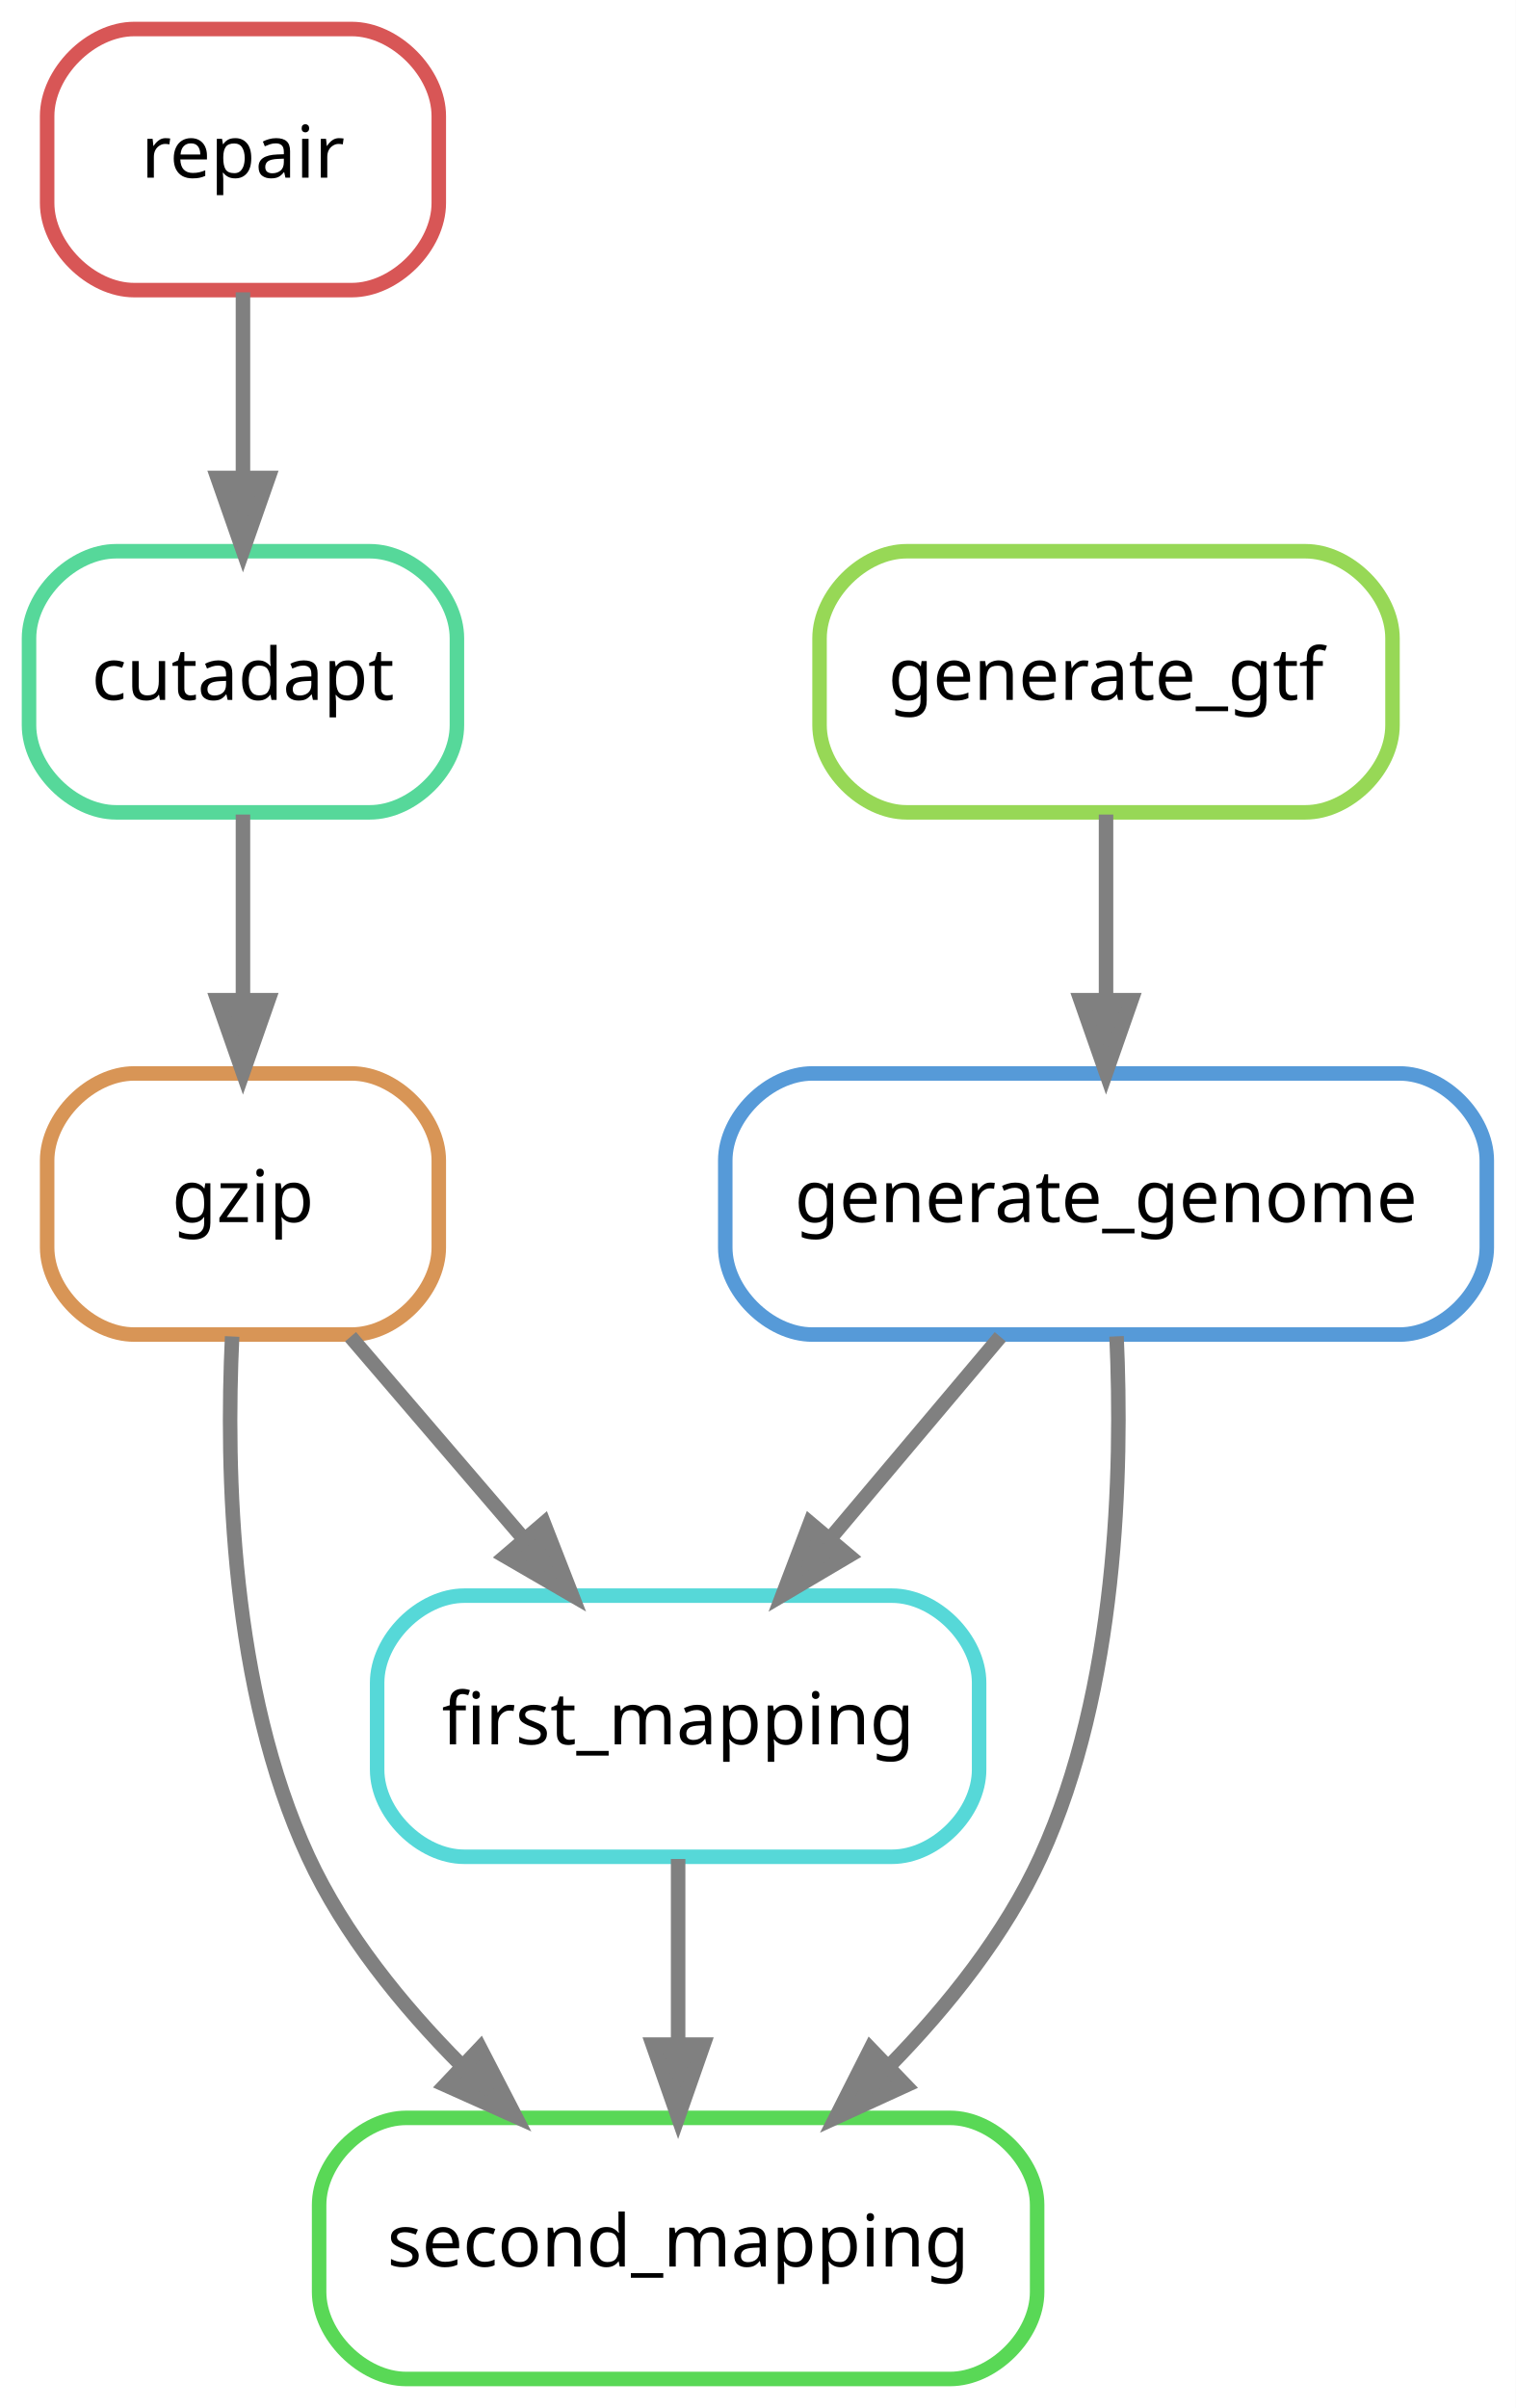
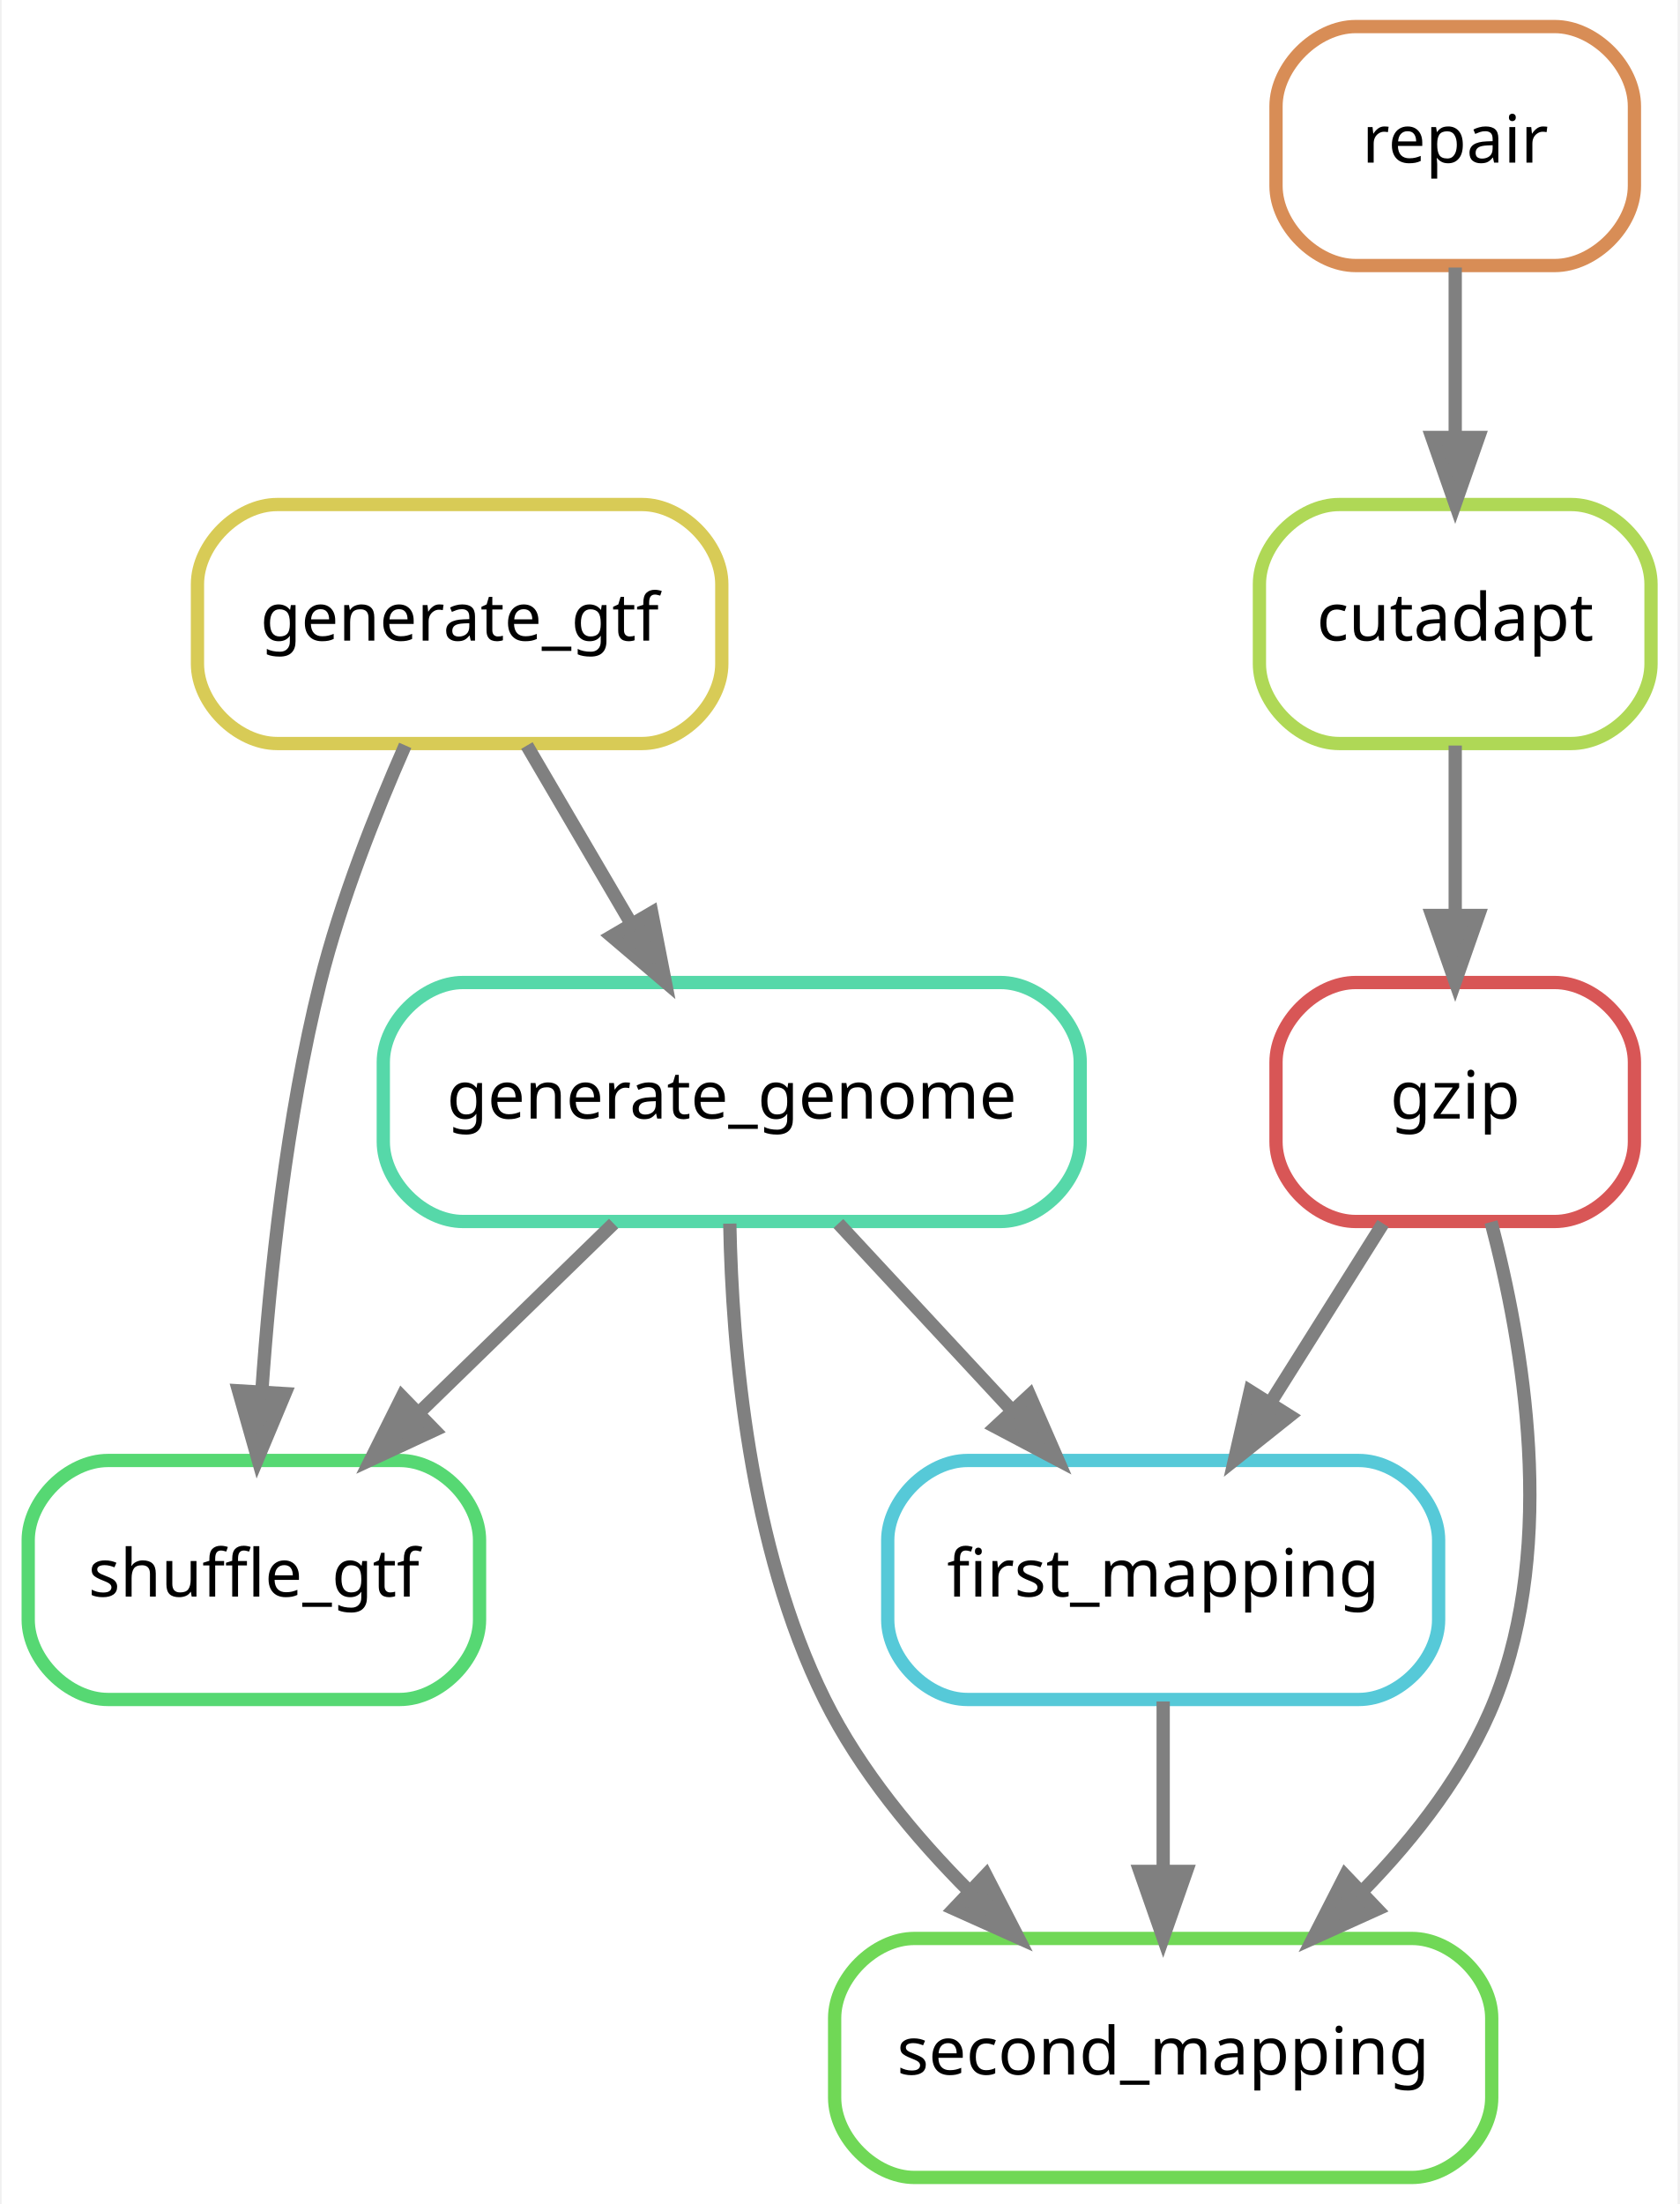
- <svg xmlns="http://www.w3.org/2000/svg" width="209pt" height="332pt" viewBox="0.00 0.00 209.00 332.00">
+ <svg xmlns="http://www.w3.org/2000/svg" width="253pt" height="332pt" viewBox="0.00 0.00 252.50 332.00">
  <g id="graph0" class="graph" transform="scale(1 1) rotate(0) translate(4 328)">
-     <polygon fill="white" stroke="none" points="-4,4 -4,-328 205,-328 205,4 -4,4" />
+     <polygon fill="white" stroke="none" points="-4,4 -4,-328 248.5,-328 248.5,4 -4,4" />
    <g id="node1" class="node">
-       <path fill="none" stroke="#59d856" stroke-width="2" d="M127,-36C127,-36 52,-36 52,-36 46,-36 40,-30 40,-24 40,-24 40,-12 40,-12 40,-6 46,-0 52,-0 52,-0 127,-0 127,-0 133,-0 139,-6 139,-12 139,-12 139,-24 139,-24 139,-30 133,-36 127,-36" />
-       <text text-anchor="middle" x="89.5" y="-15.5" font-family="sans" font-size="10.00">second_mapping</text>
+       <path fill="none" stroke="#56d873" stroke-width="2" d="M56,-108C56,-108 12,-108 12,-108 6,-108 0,-102 0,-96 0,-96 0,-84 0,-84 0,-78 6,-72 12,-72 12,-72 56,-72 56,-72 62,-72 68,-78 68,-84 68,-84 68,-96 68,-96 68,-102 62,-108 56,-108" />
+       <text text-anchor="middle" x="34" y="-87.5" font-family="sans" font-size="10.00">shuffle_gtf</text>
    </g>
    <g id="node2" class="node">
-       <path fill="none" stroke="#56d8d8" stroke-width="2" d="M119,-108C119,-108 60,-108 60,-108 54,-108 48,-102 48,-96 48,-96 48,-84 48,-84 48,-78 54,-72 60,-72 60,-72 119,-72 119,-72 125,-72 131,-78 131,-84 131,-84 131,-96 131,-96 131,-102 125,-108 119,-108" />
-       <text text-anchor="middle" x="89.5" y="-87.5" font-family="sans" font-size="10.00">first_mapping</text>
+       <path fill="none" stroke="#70d856" stroke-width="2" d="M208.5,-36C208.5,-36 133.5,-36 133.5,-36 127.5,-36 121.5,-30 121.5,-24 121.5,-24 121.5,-12 121.5,-12 121.5,-6 127.5,-0 133.5,-0 133.5,-0 208.5,-0 208.5,-0 214.5,-0 220.5,-6 220.5,-12 220.5,-12 220.5,-24 220.5,-24 220.5,-30 214.5,-36 208.5,-36" />
+       <text text-anchor="middle" x="171" y="-15.5" font-family="sans" font-size="10.00">second_mapping</text>
+     </g>
+     <g id="node3" class="node">
+       <path fill="none" stroke="#d8cb56" stroke-width="2" d="M92.5,-252C92.5,-252 37.5,-252 37.5,-252 31.5,-252 25.5,-246 25.5,-240 25.5,-240 25.5,-228 25.5,-228 25.5,-222 31.5,-216 37.5,-216 37.5,-216 92.5,-216 92.5,-216 98.5,-216 104.5,-222 104.5,-228 104.5,-228 104.5,-240 104.5,-240 104.5,-246 98.5,-252 92.5,-252" />
+       <text text-anchor="middle" x="65" y="-231.5" font-family="sans" font-size="10.00">generate_gtf</text>
    </g>
    <g id="edge2" class="edge">
-       <path fill="none" stroke="grey" stroke-width="2" d="M89.5,-71.697C89.5,-63.983 89.5,-54.712 89.5,-46.112" />
-       <polygon fill="grey" stroke="grey" stroke-width="2" points="93,-46.104 89.5,-36.104 86,-46.104 93,-46.104" />
+       <path fill="none" stroke="grey" stroke-width="2" d="M56.801,-215.719C52.318,-205.542 47.068,-192.292 44,-180 38.925,-159.666 36.422,-136.071 35.19,-118.287" />
+       <polygon fill="grey" stroke="grey" stroke-width="2" points="38.683,-118.073 34.588,-108.301 31.696,-118.494 38.683,-118.073" />
    </g>
-     <g id="node3" class="node">
-       <path fill="none" stroke="#d89556" stroke-width="2" d="M44.5,-180C44.5,-180 14.5,-180 14.5,-180 8.5,-180 2.5,-174 2.5,-168 2.5,-168 2.5,-156 2.5,-156 2.5,-150 8.5,-144 14.5,-144 14.5,-144 44.5,-144 44.5,-144 50.5,-144 56.5,-150 56.5,-156 56.5,-156 56.5,-168 56.5,-168 56.5,-174 50.5,-180 44.5,-180" />
-       <text text-anchor="middle" x="29.5" y="-159.5" font-family="sans" font-size="10.00">gzip</text>
+     <g id="node4" class="node">
+       <path fill="none" stroke="#56d8a9" stroke-width="2" d="M146.5,-180C146.5,-180 65.5,-180 65.5,-180 59.5,-180 53.5,-174 53.5,-168 53.5,-168 53.5,-156 53.5,-156 53.5,-150 59.5,-144 65.5,-144 65.5,-144 146.5,-144 146.5,-144 152.5,-144 158.5,-150 158.5,-156 158.5,-156 158.5,-168 158.5,-168 158.5,-174 152.5,-180 146.5,-180" />
+       <text text-anchor="middle" x="106" y="-159.5" font-family="sans" font-size="10.00">generate_genome</text>
+     </g>
+     <g id="edge6" class="edge">
+       <path fill="none" stroke="grey" stroke-width="2" d="M75.135,-215.697C79.852,-207.644 85.562,-197.894 90.782,-188.982" />
+       <polygon fill="grey" stroke="grey" stroke-width="2" points="93.948,-190.502 95.982,-180.104 87.908,-186.964 93.948,-190.502" />
+     </g>
+     <g id="edge1" class="edge">
+       <path fill="none" stroke="grey" stroke-width="2" d="M88.202,-143.697C79.396,-135.135 68.618,-124.656 58.999,-115.304" />
+       <polygon fill="grey" stroke="grey" stroke-width="2" points="61.203,-112.566 51.593,-108.104 56.323,-117.585 61.203,-112.566" />
    </g>
    <g id="edge3" class="edge">
-       <path fill="none" stroke="grey" stroke-width="2" d="M28.007,-143.734C27.117,-125.139 27.802,-95.114 38.5,-72 43.428,-61.353 51.387,-51.522 59.568,-43.292" />
-       <polygon fill="grey" stroke="grey" stroke-width="2" points="62.2,-45.62 67.062,-36.207 57.391,-40.534 62.2,-45.62" />
+       <path fill="none" stroke="grey" stroke-width="2" d="M105.703,-143.679C106.051,-125.037 108.587,-94.973 120,-72 125.317,-61.297 133.562,-51.337 141.884,-43.006" />
+       <polygon fill="grey" stroke="grey" stroke-width="2" points="144.293,-45.546 149.146,-36.127 139.479,-40.464 144.293,-45.546" />
+     </g>
+     <g id="node6" class="node">
+       <path fill="none" stroke="#56c9d8" stroke-width="2" d="M200.5,-108C200.5,-108 141.5,-108 141.5,-108 135.5,-108 129.5,-102 129.5,-96 129.5,-96 129.5,-84 129.5,-84 129.5,-78 135.5,-72 141.5,-72 141.5,-72 200.5,-72 200.5,-72 206.5,-72 212.5,-78 212.5,-84 212.5,-84 212.5,-96 212.5,-96 212.5,-102 206.5,-108 200.5,-108" />
+       <text text-anchor="middle" x="171" y="-87.5" font-family="sans" font-size="10.00">first_mapping</text>
+     </g>
+     <g id="edge8" class="edge">
+       <path fill="none" stroke="grey" stroke-width="2" d="M122.067,-143.697C129.939,-135.22 139.555,-124.864 148.173,-115.583" />
+       <polygon fill="grey" stroke="grey" stroke-width="2" points="150.878,-117.814 155.117,-108.104 145.748,-113.051 150.878,-117.814" />
+     </g>
+     <g id="node5" class="node">
+       <path fill="none" stroke="#d85656" stroke-width="2" d="M230,-180C230,-180 200,-180 200,-180 194,-180 188,-174 188,-168 188,-168 188,-156 188,-156 188,-150 194,-144 200,-144 200,-144 230,-144 230,-144 236,-144 242,-150 242,-156 242,-156 242,-168 242,-168 242,-174 236,-180 230,-180" />
+       <text text-anchor="middle" x="215" y="-159.5" font-family="sans" font-size="10.00">gzip</text>
    </g>
    <g id="edge5" class="edge">
-       <path fill="none" stroke="grey" stroke-width="2" d="M44.331,-143.697C51.525,-135.305 60.297,-125.07 68.19,-115.861" />
-       <polygon fill="grey" stroke="grey" stroke-width="2" points="70.989,-117.975 74.839,-108.104 65.674,-113.419 70.989,-117.975" />
+       <path fill="none" stroke="grey" stroke-width="2" d="M220.401,-143.924C225.277,-125.491 230.377,-95.603 221,-72 216.709,-61.199 209.058,-51.324 201.012,-43.102" />
+       <polygon fill="grey" stroke="grey" stroke-width="2" points="203.25,-40.401 193.596,-36.037 198.422,-45.469 203.25,-40.401" />
    </g>
-     <g id="node4" class="node">
-       <path fill="none" stroke="#569ad8" stroke-width="2" d="M189,-180C189,-180 108,-180 108,-180 102,-180 96,-174 96,-168 96,-168 96,-156 96,-156 96,-150 102,-144 108,-144 108,-144 189,-144 189,-144 195,-144 201,-150 201,-156 201,-156 201,-168 201,-168 201,-174 195,-180 189,-180" />
-       <text text-anchor="middle" x="148.5" y="-159.5" font-family="sans" font-size="10.00">generate_genome</text>
-     </g>
-     <g id="edge1" class="edge">
-       <path fill="none" stroke="grey" stroke-width="2" d="M149.949,-143.754C150.8,-125.177 150.083,-95.166 139.5,-72 134.63,-61.341 126.737,-51.456 118.647,-43.18" />
-       <polygon fill="grey" stroke="grey" stroke-width="2" points="120.876,-40.467 111.243,-36.057 116.023,-45.512 120.876,-40.467" />
+     <g id="edge9" class="edge">
+       <path fill="none" stroke="grey" stroke-width="2" d="M204.124,-143.697C199.008,-135.559 192.805,-125.689 187.155,-116.701" />
+       <polygon fill="grey" stroke="grey" stroke-width="2" points="190.036,-114.708 181.751,-108.104 184.11,-118.433 190.036,-114.708" />
    </g>
    <g id="edge4" class="edge">
-       <path fill="none" stroke="grey" stroke-width="2" d="M133.916,-143.697C126.842,-135.305 118.217,-125.07 110.455,-115.861" />
-       <polygon fill="grey" stroke="grey" stroke-width="2" points="113.037,-113.495 103.917,-108.104 107.685,-118.006 113.037,-113.495" />
+       <path fill="none" stroke="grey" stroke-width="2" d="M171,-71.697C171,-63.983 171,-54.712 171,-46.112" />
+       <polygon fill="grey" stroke="grey" stroke-width="2" points="174.5,-46.104 171,-36.104 167.5,-46.104 174.5,-46.104" />
    </g>
-     <g id="node5" class="node">
-       <path fill="none" stroke="#56d89a" stroke-width="2" d="M47,-252C47,-252 12,-252 12,-252 6,-252 0,-246 0,-240 0,-240 0,-228 0,-228 0,-222 6,-216 12,-216 12,-216 47,-216 47,-216 53,-216 59,-222 59,-228 59,-228 59,-240 59,-240 59,-246 53,-252 47,-252" />
-       <text text-anchor="middle" x="29.5" y="-231.5" font-family="sans" font-size="10.00">cutadapt</text>
-     </g>
-     <g id="edge6" class="edge">
-       <path fill="none" stroke="grey" stroke-width="2" d="M29.5,-215.697C29.5,-207.983 29.5,-198.712 29.5,-190.112" />
-       <polygon fill="grey" stroke="grey" stroke-width="2" points="33,-190.104 29.5,-180.104 26,-190.104 33,-190.104" />
-     </g>
-     <g id="node6" class="node">
-       <path fill="none" stroke="#97d856" stroke-width="2" d="M176,-252C176,-252 121,-252 121,-252 115,-252 109,-246 109,-240 109,-240 109,-228 109,-228 109,-222 115,-216 121,-216 121,-216 176,-216 176,-216 182,-216 188,-222 188,-228 188,-228 188,-240 188,-240 188,-246 182,-252 176,-252" />
-       <text text-anchor="middle" x="148.5" y="-231.5" font-family="sans" font-size="10.00">generate_gtf</text>
+     <g id="node7" class="node">
+       <path fill="none" stroke="#afd856" stroke-width="2" d="M232.5,-252C232.5,-252 197.5,-252 197.5,-252 191.5,-252 185.5,-246 185.5,-240 185.5,-240 185.5,-228 185.5,-228 185.5,-222 191.5,-216 197.5,-216 197.5,-216 232.5,-216 232.5,-216 238.5,-216 244.5,-222 244.5,-228 244.5,-228 244.5,-240 244.5,-240 244.5,-246 238.5,-252 232.5,-252" />
+       <text text-anchor="middle" x="215" y="-231.5" font-family="sans" font-size="10.00">cutadapt</text>
    </g>
    <g id="edge7" class="edge">
-       <path fill="none" stroke="grey" stroke-width="2" d="M148.5,-215.697C148.5,-207.983 148.5,-198.712 148.5,-190.112" />
-       <polygon fill="grey" stroke="grey" stroke-width="2" points="152,-190.104 148.5,-180.104 145,-190.104 152,-190.104" />
+       <path fill="none" stroke="grey" stroke-width="2" d="M215,-215.697C215,-207.983 215,-198.712 215,-190.112" />
+       <polygon fill="grey" stroke="grey" stroke-width="2" points="218.5,-190.104 215,-180.104 211.5,-190.104 218.5,-190.104" />
    </g>
-     <g id="node7" class="node">
-       <path fill="none" stroke="#d85656" stroke-width="2" d="M44.5,-324C44.5,-324 14.5,-324 14.5,-324 8.5,-324 2.5,-318 2.5,-312 2.5,-312 2.5,-300 2.5,-300 2.5,-294 8.5,-288 14.5,-288 14.5,-288 44.5,-288 44.5,-288 50.5,-288 56.5,-294 56.5,-300 56.5,-300 56.5,-312 56.5,-312 56.5,-318 50.5,-324 44.5,-324" />
-       <text text-anchor="middle" x="29.5" y="-303.5" font-family="sans" font-size="10.00">repair</text>
+     <g id="node8" class="node">
+       <path fill="none" stroke="#d88d56" stroke-width="2" d="M230,-324C230,-324 200,-324 200,-324 194,-324 188,-318 188,-312 188,-312 188,-300 188,-300 188,-294 194,-288 200,-288 200,-288 230,-288 230,-288 236,-288 242,-294 242,-300 242,-300 242,-312 242,-312 242,-318 236,-324 230,-324" />
+       <text text-anchor="middle" x="215" y="-303.5" font-family="sans" font-size="10.00">repair</text>
    </g>
-     <g id="edge8" class="edge">
-       <path fill="none" stroke="grey" stroke-width="2" d="M29.5,-287.697C29.5,-279.983 29.5,-270.712 29.5,-262.112" />
-       <polygon fill="grey" stroke="grey" stroke-width="2" points="33,-262.104 29.5,-252.104 26,-262.104 33,-262.104" />
+     <g id="edge10" class="edge">
+       <path fill="none" stroke="grey" stroke-width="2" d="M215,-287.697C215,-279.983 215,-270.712 215,-262.112" />
+       <polygon fill="grey" stroke="grey" stroke-width="2" points="218.5,-262.104 215,-252.104 211.5,-262.104 218.5,-262.104" />
    </g>
  </g>
</svg>
